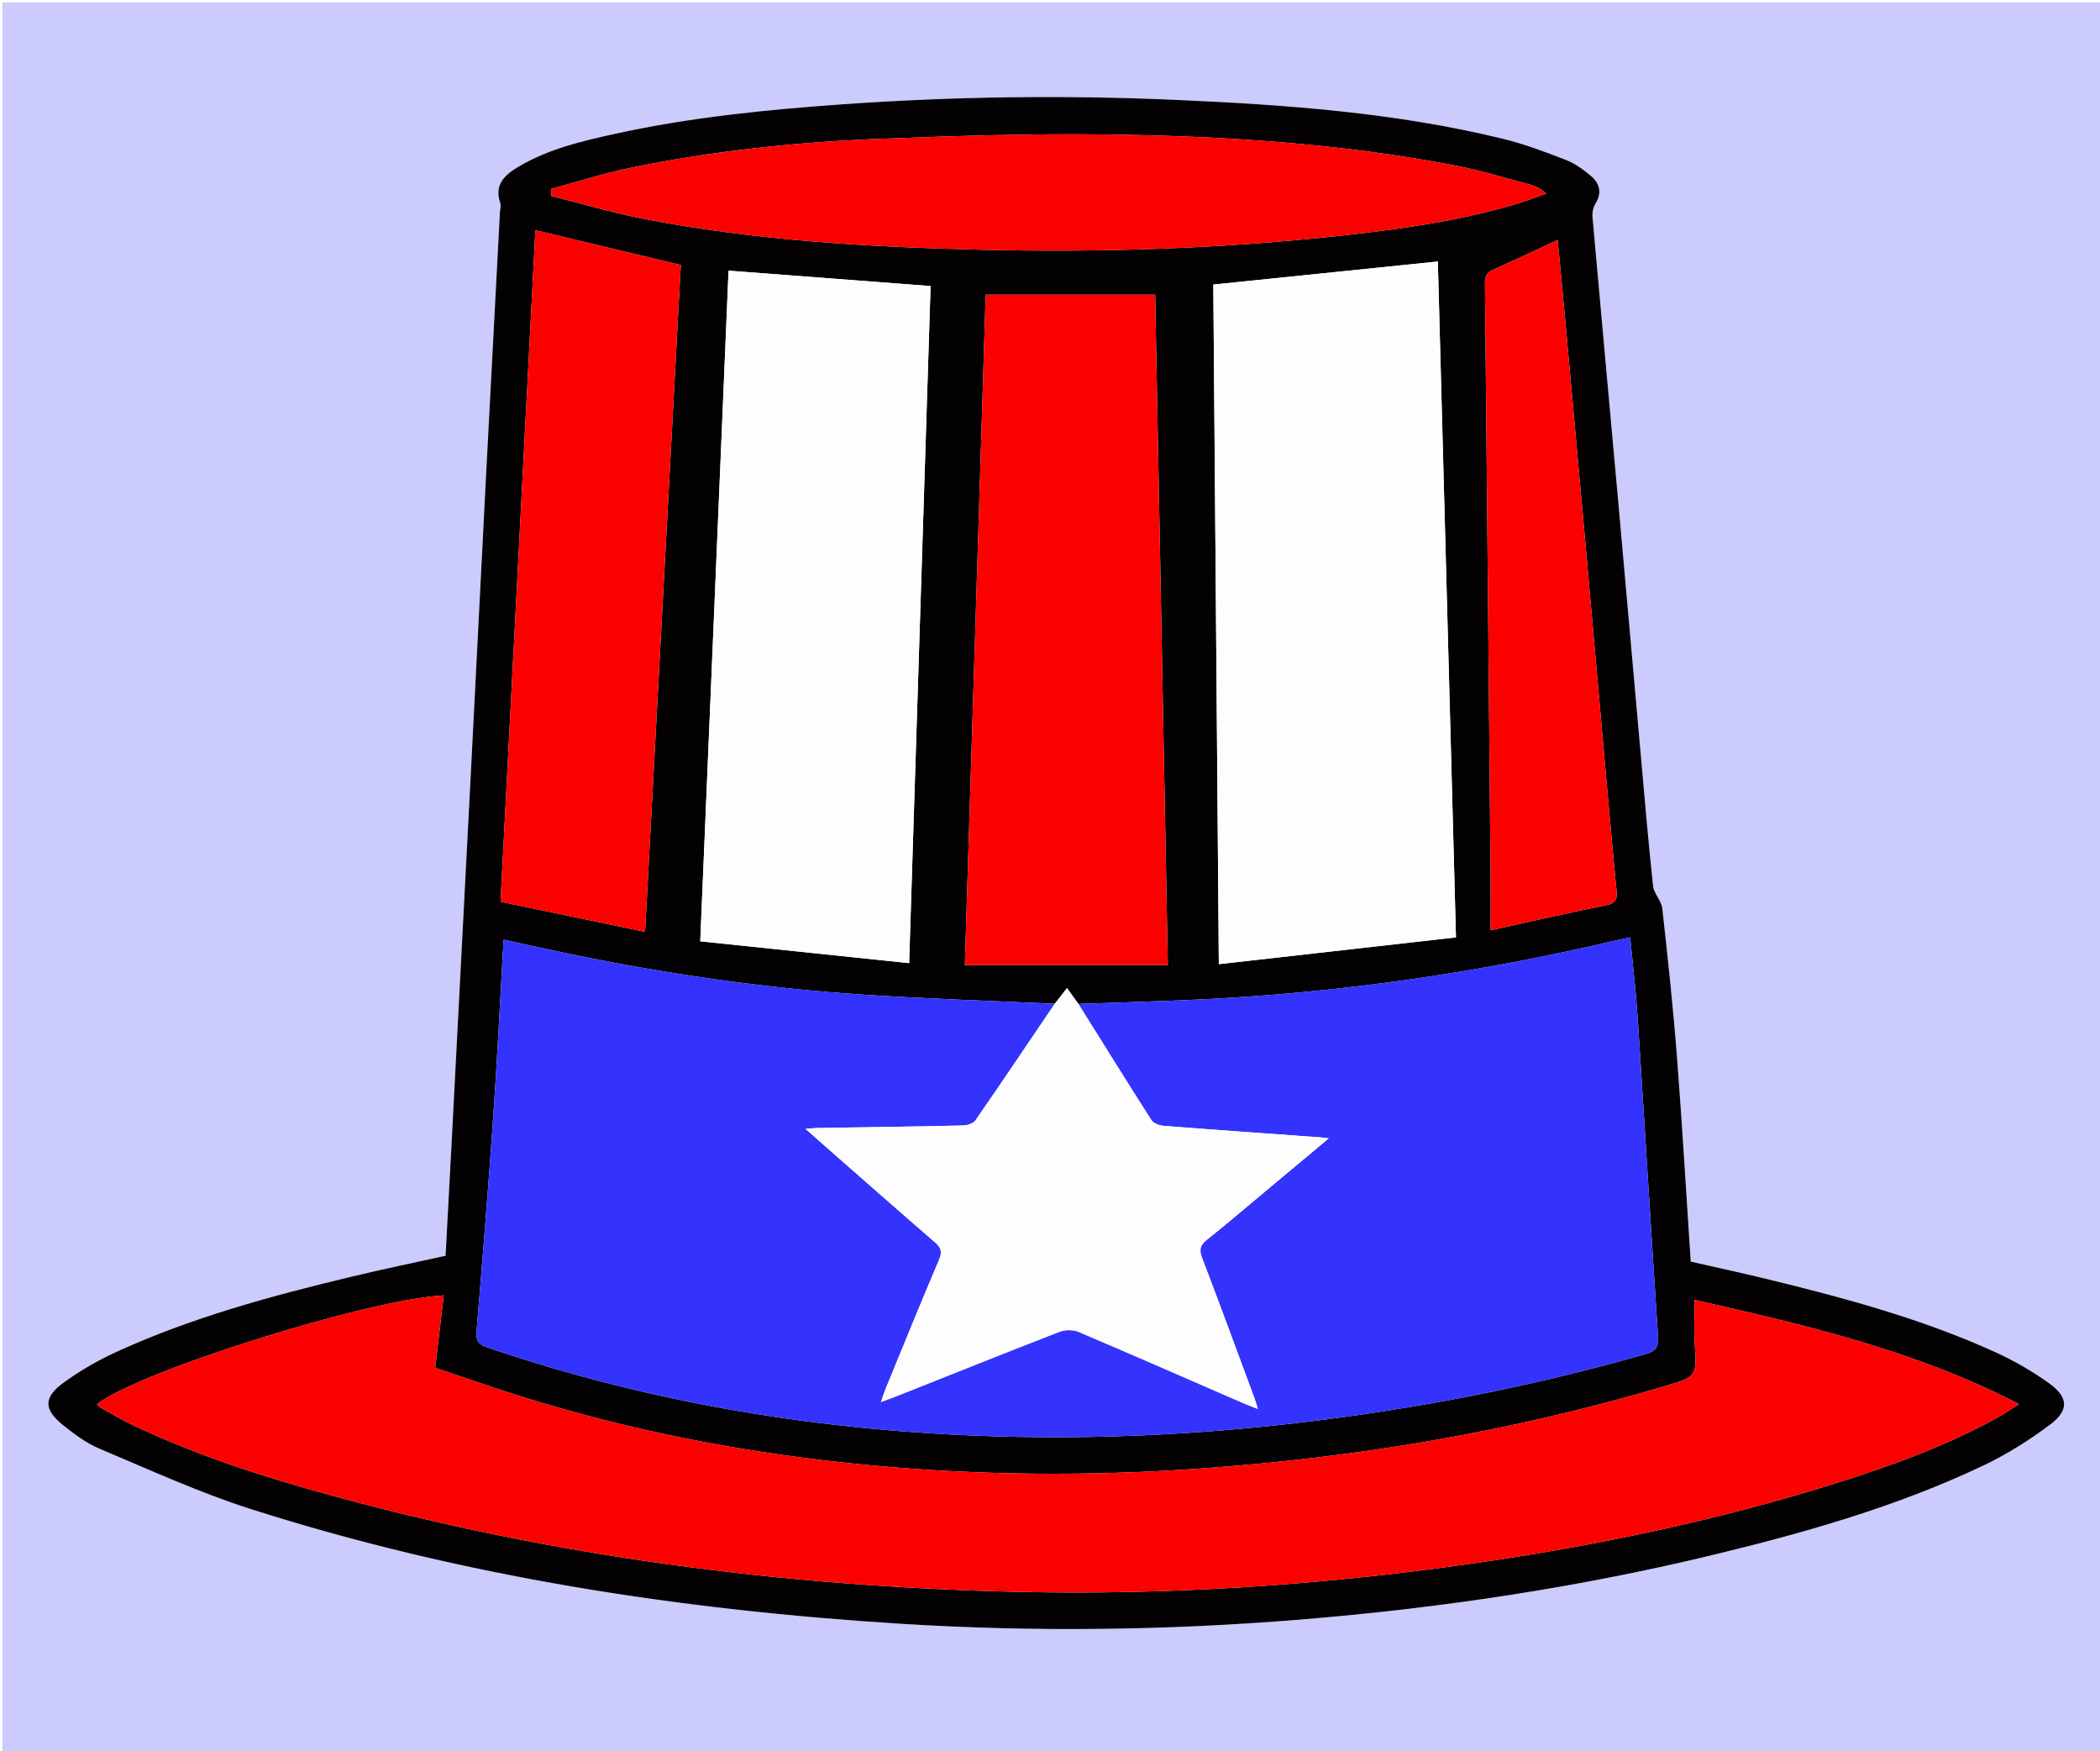
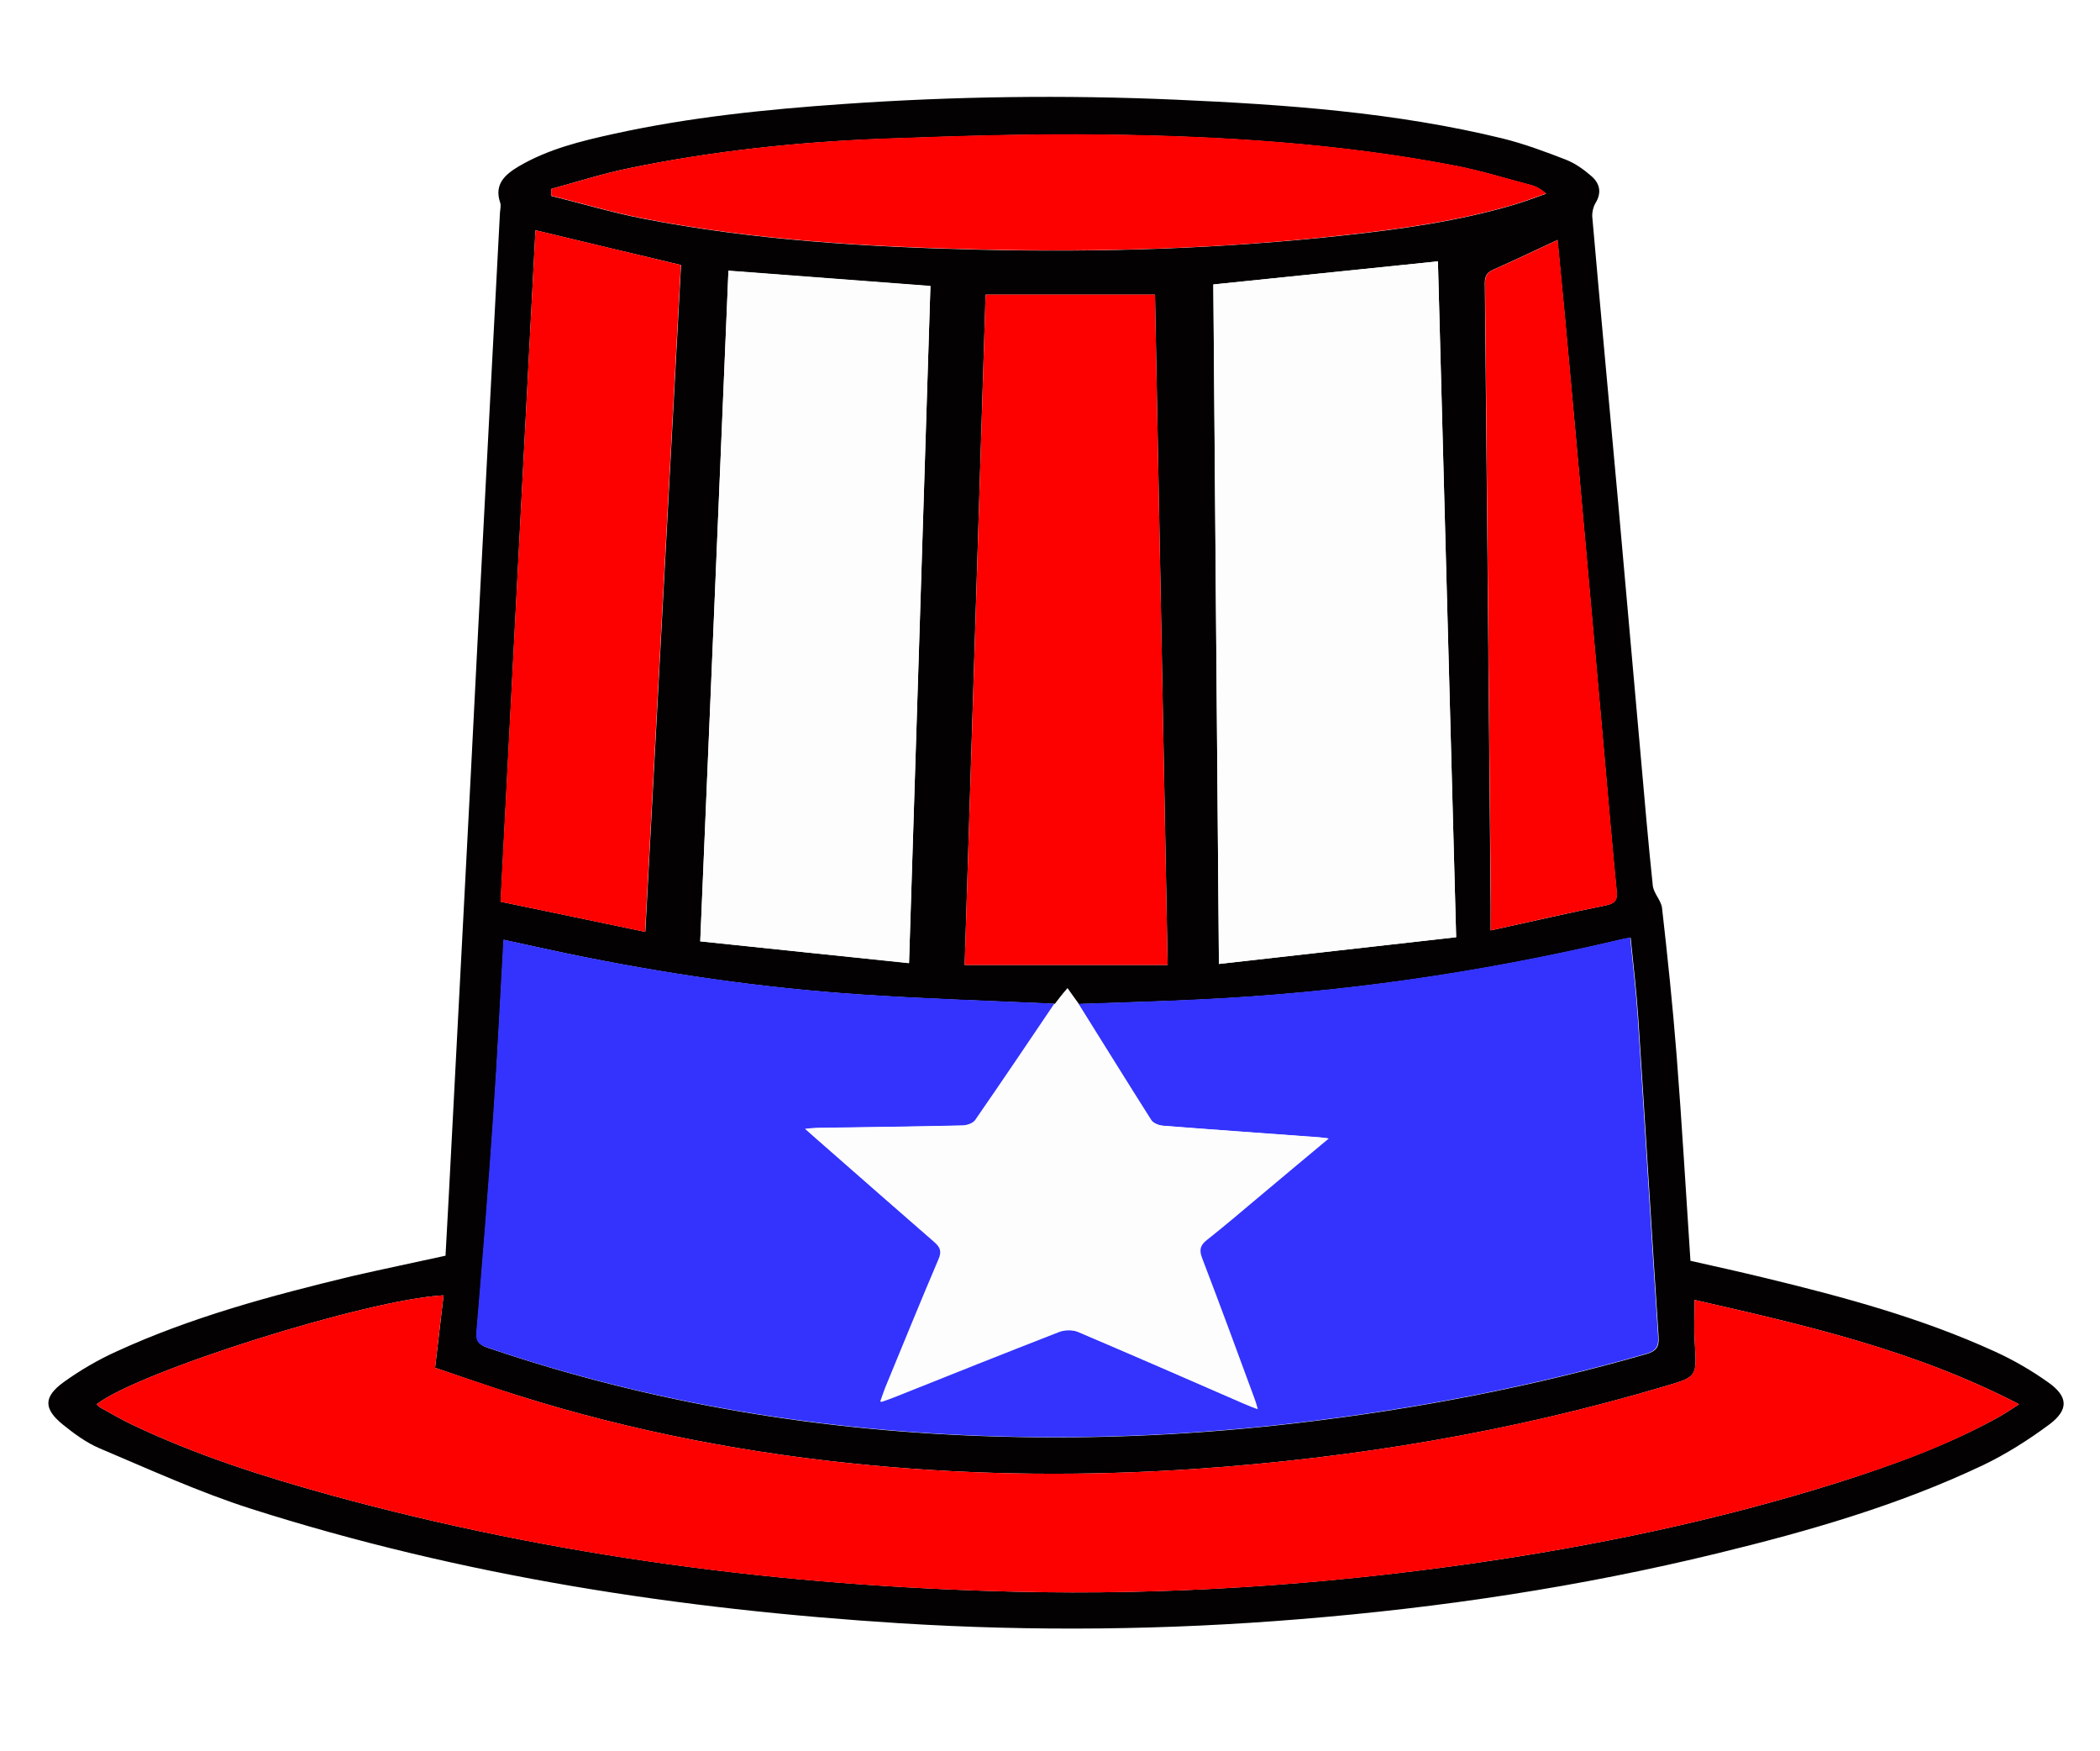
- <svg xmlns="http://www.w3.org/2000/svg" version="1.1" id="Politician_Info_2_xA0_Image_1_" x="0px" y="0px" width="864px" height="720px" viewBox="0 0 864 720" enable-background="new 0 0 864 720" xml:space="preserve">
+ <svg xmlns="http://www.w3.org/2000/svg" version="1.1" id="Politician_Info_2_xA0_Image_1_" x="0px" y="0px" viewBox="0 0 864 720" style="enable-background:new 0 0 864 720;" xml:space="preserve">
+   <style type="text/css">
+ 	.st0{display:none;fill:#CBCBFE;}
+ 	.st1{fill:#030102;}
+ 	.st2{fill:#3333FD;}
+ 	.st3{fill:#FD0000;}
+ 	.st4{fill:#FDFDFD;}
+ </style>
  <g>
    <g>
-       <path fill-rule="evenodd" clip-rule="evenodd" fill="#CBCBFE" d="M1,721C1,481,1,241,1,1c288,0,576,0,864,0c0,240,0,480,0,720    C577,721,289,721,1,721z M183.325,516.522c-13.154,2.91-25.843,5.521-38.433,8.54c-33.162,7.952-66.061,16.835-97.185,31.089    c-7.508,3.438-14.792,7.677-21.479,12.515c-8.398,6.076-8.338,11.053-0.322,17.506c4.634,3.73,9.608,7.434,15.032,9.716    c20.646,8.687,41.12,18.097,62.408,24.884c86.904,27.702,176.399,41.438,267.229,47.123c54.793,3.429,109.568,2.753,164.307-1.71    c57.997-4.728,115.367-13.323,171.93-27.095c37.353-9.095,74.247-19.69,109.087-36.224c9.683-4.595,18.949-10.433,27.538-16.861    c7.967-5.963,7.627-11.34-0.57-17.178c-6.859-4.886-14.299-9.178-21.967-12.665c-30.238-13.75-62.182-22.34-94.34-30.161    c-10.31-2.508-20.688-4.734-30.943-7.069c-1.89-28.479-3.516-56.58-5.696-84.639c-1.574-20.246-3.751-40.45-6.01-60.635    c-0.355-3.184-3.441-6.065-3.785-9.247c-1.935-17.881-3.444-35.809-5.047-53.725c-3.146-35.17-6.22-70.346-9.39-105.513    c-3.483-38.65-7.063-77.292-10.49-115.947c-0.161-1.812,0.317-3.99,1.261-5.531c2.676-4.369,1.732-8.194-1.74-11.176    c-3.112-2.673-6.621-5.234-10.398-6.708c-8.489-3.313-17.1-6.551-25.933-8.71c-44.225-10.806-89.407-14.027-134.688-16.021    c-45.651-2.01-91.289-1.411-136.885,1.811c-31.579,2.23-63.04,5.387-94.011,12.205c-13.639,3.003-27.271,6.222-39.464,13.469    c-5.56,3.305-10.134,7.269-7.545,14.882c0.399,1.175-0.049,2.642-0.119,3.973c-1.879,35.605-3.789,71.21-5.633,106.818    c-2.146,41.432-4.216,82.868-6.354,124.301c-2.567,49.752-5.165,99.502-7.762,149.252    C185.086,483.923,184.206,500.054,183.325,516.522z" />
-       <path fill-rule="evenodd" clip-rule="evenodd" fill="#030102" d="M183.325,516.522c0.881-16.469,1.761-32.6,2.603-48.732    c2.597-49.75,5.195-99.5,7.762-149.252c2.138-41.433,4.208-82.869,6.354-124.301c1.844-35.608,3.754-71.213,5.633-106.818    c0.07-1.331,0.519-2.798,0.119-3.973c-2.588-7.613,1.985-11.577,7.545-14.882c12.194-7.247,25.826-10.466,39.464-13.469    c30.971-6.818,62.432-9.975,94.011-12.205c45.596-3.222,91.233-3.82,136.885-1.811c45.28,1.994,90.463,5.216,134.688,16.021    c8.833,2.159,17.443,5.396,25.933,8.71c3.777,1.474,7.286,4.035,10.398,6.708c3.473,2.981,4.416,6.807,1.74,11.176    c-0.943,1.541-1.422,3.72-1.261,5.531c3.427,38.655,7.007,77.297,10.49,115.947c3.17,35.167,6.244,70.343,9.39,105.513    c1.603,17.916,3.112,35.844,5.047,53.725c0.344,3.182,3.43,6.063,3.785,9.247c2.259,20.185,4.436,40.389,6.01,60.635    c2.181,28.059,3.807,56.16,5.696,84.639c10.255,2.335,20.634,4.562,30.943,7.069c32.158,7.821,64.102,16.411,94.34,30.161    c7.668,3.487,15.107,7.779,21.967,12.665c8.197,5.838,8.537,11.215,0.57,17.178c-8.589,6.429-17.855,12.267-27.538,16.861    c-34.84,16.533-71.734,27.129-109.087,36.224c-56.563,13.771-113.933,22.367-171.93,27.095    c-54.738,4.463-109.514,5.139-164.307,1.71c-90.829-5.685-180.325-19.421-267.229-47.123    c-21.289-6.787-41.763-16.197-62.408-24.884c-5.424-2.282-10.398-5.985-15.032-9.716c-8.017-6.453-8.077-11.43,0.322-17.506    c6.687-4.838,13.971-9.077,21.479-12.515c31.124-14.254,64.023-23.137,97.185-31.089    C157.482,522.043,170.171,519.433,183.325,516.522z M433.96,412.878c-26.614-1.238-53.257-2.038-79.835-3.817    c-40.729-2.728-81.061-8.631-121.03-16.944c-8.558-1.78-17.089-3.691-25.912-5.602c-1.409,24.52-2.561,48.466-4.217,72.376    c-2.048,29.563-4.438,59.102-6.9,88.633c-0.32,3.841,0.586,5.377,4.339,6.657c68.138,23.249,138.355,34.568,210.152,36.647    c41.515,1.202,82.907-0.787,124.175-5.652c48.174-5.68,95.626-14.849,142.275-28.201c4.104-1.175,5.451-2.795,5.162-7.142    c-2.915-43.868-5.547-87.755-8.418-131.626c-0.703-10.74-1.992-21.441-3.057-32.624c-2.158,0.448-3.76,0.741-5.343,1.115    c-56.838,13.415-114.402,21.733-172.75,24.449c-16.3,0.759-32.614,1.201-48.922,1.789c-1.502-2.085-3.003-4.169-4.687-6.506    C437.148,408.794,435.554,410.836,433.96,412.878z M697.195,534.67c0,6.614-0.287,12.271,0.057,17.891    c0.834,13.631,0.965,13.665-11.977,17.512c-63.112,18.757-127.606,29.62-193.253,34.098c-44.642,3.045-89.242,2.707-133.766-1.459    c-49.326-4.615-97.819-13.765-145.123-28.713c-11.529-3.644-22.944-7.646-34.082-11.374c1.227-10.381,2.364-20.004,3.521-29.797    c-31.303,1.604-125.587,31.355-142.711,44.792c0.489,0.462,0.895,1.031,1.446,1.336c4.367,2.413,8.667,4.975,13.165,7.119    c26.222,12.502,53.771,21.33,81.705,28.991c92.152,25.275,186.194,37.443,281.572,39.684    c62.722,1.474,125.147-2.66,187.273-11.529c51.14-7.301,101.564-17.761,150.861-33.311c22.704-7.161,45.053-15.288,65.98-26.846    c2.679-1.479,5.204-3.237,8.828-5.511C787.716,555.317,742.406,544.975,697.195,534.67z M499.19,117.041    c0.751,92.544,1.505,185.429,2.269,279.545c32.895-3.714,65.176-7.358,97.567-11.015c-2.514-93.687-4.991-186.045-7.458-278.009    C560.734,110.727,530.311,113.848,499.19,117.041z M288.104,387.184c28.866,3.016,57.131,5.969,85.94,8.979    c2.96-93.413,5.896-186.045,8.826-278.5c-27.834-2.123-55.282-4.217-83.127-6.341C295.877,202.95,292.011,294.566,288.104,387.184    z M405.543,121.225c-2.857,91.853-5.708,183.498-8.578,275.743c28.05,0,55.558,0,83.509,0    c-1.747-92.458-3.479-184.104-5.21-275.743C451.585,121.225,428.808,121.225,405.543,121.225z M220.272,94.692    c-4.754,91.609-9.528,183.604-14.334,276.212c19.854,4.139,39.296,8.19,59.458,12.394c4.942-92.198,9.837-183.538,14.702-274.295    C259.932,104.179,240.315,99.486,220.272,94.692z M226.787,77.702c0.004,0.97,0.008,1.939,0.013,2.909    c12.53,3.136,24.95,6.832,37.609,9.306c45.748,8.938,92.128,11.655,138.597,12.789c49.837,1.216,99.609-0.376,149.194-5.832    c23.985-2.64,47.894-5.928,71.127-12.81c4.34-1.286,8.569-2.944,12.85-4.431c-2.209-2.036-4.262-3.054-6.432-3.63    c-10.278-2.729-20.482-5.886-30.904-7.895c-47.744-9.2-96.114-12.203-144.596-12.804c-30.296-0.375-60.63,0.597-90.918,1.741    c-35.131,1.328-70.077,4.969-104.546,12.117C247.99,71.402,237.445,74.823,226.787,77.702z M613.292,382.653    c16.628-3.647,31.978-7.175,47.41-10.286c3.86-0.778,4.76-2.296,4.398-5.975c-1.804-18.383-3.408-36.785-5.047-55.185    c-2.465-27.681-4.874-55.367-7.353-83.048c-2.894-32.32-5.826-64.637-8.763-96.953c-0.97-10.67-2.004-21.334-3.057-32.51    c-9.246,4.286-17.771,8.381-26.43,12.167c-2.732,1.194-3.534,2.749-3.505,5.628c0.833,81.761,1.586,163.523,2.337,245.285    C613.345,368.41,613.292,375.044,613.292,382.653z" />
-       <path fill-rule="evenodd" clip-rule="evenodd" fill="#3333FD" d="M443.68,412.937c16.308-0.588,32.622-1.03,48.922-1.789    c58.348-2.716,115.912-11.034,172.75-24.449c1.583-0.374,3.185-0.667,5.343-1.115c1.064,11.183,2.354,21.884,3.057,32.624    c2.871,43.871,5.503,87.758,8.418,131.626c0.289,4.347-1.058,5.967-5.162,7.142c-46.649,13.353-94.102,22.521-142.275,28.201    c-41.268,4.865-82.66,6.854-124.175,5.652c-71.797-2.079-142.014-13.398-210.152-36.647c-3.753-1.28-4.659-2.816-4.339-6.657    c2.462-29.531,4.852-59.07,6.9-88.633c1.657-23.91,2.808-47.856,4.217-72.376c8.822,1.91,17.354,3.821,25.912,5.602    c39.969,8.313,80.302,14.217,121.03,16.944c26.578,1.779,53.221,2.579,79.835,3.817c-10.822,15.982-21.588,32.004-32.571,47.874    c-0.892,1.288-3.259,2.149-4.964,2.188c-19.991,0.454-39.986,0.707-59.981,1.032c-1.39,0.022-2.777,0.192-5.021,0.355    c3.032,2.684,5.37,4.767,7.725,6.832c15.157,13.297,30.268,26.647,45.528,39.825c2.539,2.193,3.076,3.905,1.71,7.118    c-7.481,17.6-14.684,35.318-21.961,53.004c-0.635,1.545-1.119,3.151-1.974,5.583c2.669-0.991,4.23-1.537,5.767-2.146    c22.566-8.956,45.101-17.998,67.741-26.761c2.281-0.883,5.555-0.897,7.788,0.051c22.813,9.679,45.503,19.645,68.233,29.517    c1.568,0.682,3.185,1.253,5.533,2.171c-0.635-2.044-0.916-3.129-1.305-4.175c-7.176-19.331-14.265-38.695-21.645-57.948    c-1.308-3.412-0.752-5.305,2.008-7.487c7.055-5.579,13.892-11.435,20.801-17.197c9.532-7.952,19.052-15.919,29.308-24.49    c-1.797-0.21-2.551-0.327-3.309-0.382c-21.6-1.564-43.203-3.076-64.792-4.769c-1.712-0.134-4.034-1.055-4.879-2.374    C463.563,444.861,453.65,428.88,443.68,412.937z" />
-       <path fill-rule="evenodd" clip-rule="evenodd" fill="#FD0000" d="M697.195,534.67c45.211,10.305,90.521,20.647,133.496,42.883    c-3.624,2.273-6.149,4.031-8.828,5.511c-20.928,11.558-43.276,19.685-65.98,26.846c-49.297,15.55-99.722,26.01-150.861,33.311    c-62.126,8.869-124.552,13.003-187.273,11.529c-95.378-2.24-189.42-14.408-281.572-39.684    c-27.933-7.661-55.482-16.489-81.705-28.991c-4.498-2.145-8.797-4.706-13.165-7.119c-0.551-0.305-0.957-0.874-1.446-1.336    c17.124-13.437,111.408-43.188,142.711-44.792c-1.157,9.793-2.294,19.416-3.521,29.797c11.138,3.728,22.553,7.73,34.082,11.374    c47.304,14.948,95.797,24.098,145.123,28.713c44.523,4.166,89.124,4.504,133.766,1.459    c65.646-4.478,130.141-15.341,193.253-34.098c12.941-3.847,12.811-3.881,11.977-17.512    C696.908,546.941,697.195,541.284,697.195,534.67z" />
-       <path fill-rule="evenodd" clip-rule="evenodd" fill="#FDFDFD" d="M499.19,117.041c31.12-3.193,61.544-6.314,92.378-9.479    c2.467,91.964,4.944,184.322,7.458,278.009c-32.392,3.656-64.673,7.301-97.567,11.015    C500.695,302.47,499.941,209.585,499.19,117.041z" />
-       <path fill-rule="evenodd" clip-rule="evenodd" fill="#FDFDFD" d="M288.104,387.184c3.908-92.617,7.773-184.233,11.64-275.862    c27.845,2.124,55.293,4.218,83.127,6.341c-2.931,92.455-5.866,185.087-8.826,278.5    C345.234,393.152,316.97,390.199,288.104,387.184z" />
-       <path fill-rule="evenodd" clip-rule="evenodd" fill="#FD0000" d="M405.543,121.225c23.265,0,46.042,0,69.721,0    c1.731,91.639,3.463,183.285,5.21,275.743c-27.951,0-55.459,0-83.509,0C399.835,304.723,402.686,213.077,405.543,121.225z" />
-       <path fill-rule="evenodd" clip-rule="evenodd" fill="#FD0000" d="M220.272,94.692c20.042,4.794,39.659,9.486,59.827,14.311    c-4.865,90.757-9.76,182.097-14.702,274.295c-20.163-4.203-39.605-8.255-59.458-12.394    C210.744,278.297,215.519,186.302,220.272,94.692z" />
-       <path fill-rule="evenodd" clip-rule="evenodd" fill="#FDFDFD" d="M443.68,412.937c9.971,15.943,19.883,31.925,30.021,47.762    c0.845,1.319,3.167,2.24,4.879,2.374c21.589,1.692,43.192,3.204,64.792,4.769c0.758,0.055,1.512,0.172,3.309,0.382    c-10.256,8.571-19.775,16.538-29.308,24.49c-6.909,5.763-13.746,11.618-20.801,17.197c-2.76,2.183-3.315,4.075-2.008,7.487    c7.38,19.253,14.469,38.617,21.645,57.948c0.389,1.046,0.67,2.131,1.305,4.175c-2.349-0.918-3.965-1.489-5.533-2.171    c-22.73-9.872-45.421-19.838-68.233-29.517c-2.233-0.948-5.507-0.934-7.788-0.051c-22.641,8.763-45.175,17.805-67.741,26.761    c-1.536,0.609-3.098,1.155-5.767,2.146c0.854-2.432,1.339-4.038,1.974-5.583c7.277-17.686,14.479-35.404,21.961-53.004    c1.366-3.213,0.829-4.925-1.71-7.118c-15.261-13.178-30.371-26.528-45.528-39.825c-2.354-2.065-4.692-4.148-7.725-6.832    c2.243-0.163,3.631-0.333,5.021-0.355c19.995-0.325,39.99-0.578,59.981-1.032c1.705-0.038,4.072-0.899,4.964-2.188    c10.983-15.87,21.749-31.892,32.571-47.874c1.594-2.042,3.188-4.084,5.033-6.447C440.677,408.768,442.178,410.852,443.68,412.937z    " />
-       <path fill-rule="evenodd" clip-rule="evenodd" fill="#FD0000" d="M226.787,77.702c10.658-2.879,21.204-6.3,31.995-8.538    c34.469-7.148,69.415-10.789,104.546-12.117c30.288-1.145,60.622-2.116,90.918-1.741c48.481,0.601,96.852,3.604,144.596,12.804    c10.422,2.009,20.626,5.166,30.904,7.895c2.17,0.576,4.223,1.594,6.432,3.63c-4.28,1.486-8.51,3.145-12.85,4.431    c-23.233,6.882-47.142,10.17-71.127,12.81c-49.585,5.456-99.357,7.048-149.194,5.832c-46.469-1.134-92.85-3.852-138.597-12.789    c-12.66-2.474-25.08-6.17-37.609-9.306C226.795,79.642,226.791,78.672,226.787,77.702z" />
-       <path fill-rule="evenodd" clip-rule="evenodd" fill="#FD0000" d="M613.292,382.653c0-7.609,0.053-14.243-0.008-20.876    c-0.751-81.762-1.504-163.524-2.337-245.285c-0.029-2.879,0.772-4.434,3.505-5.628c8.659-3.786,17.184-7.881,26.43-12.167    c1.053,11.176,2.087,21.84,3.057,32.51c2.937,32.316,5.869,64.633,8.763,96.953c2.479,27.681,4.888,55.367,7.353,83.048    c1.639,18.399,3.243,36.802,5.047,55.185c0.361,3.679-0.538,5.196-4.398,5.975C645.27,375.479,629.92,379.006,613.292,382.653z" />
+       <path class="st0" d="M1,721C1,481,1,241,1,1c288,0,576,0,864,0c0,240,0,480,0,720C577,721,289,721,1,721z M183.3,516.5    c-13.2,2.9-25.8,5.5-38.4,8.5c-33.2,8-66.1,16.8-97.2,31.1c-7.5,3.4-14.8,7.7-21.5,12.5c-8.4,6.1-8.3,11.1-0.3,17.5    c4.6,3.7,9.6,7.4,15,9.7c20.6,8.7,41.1,18.1,62.4,24.9c86.9,27.7,176.4,41.4,267.2,47.1c54.8,3.4,109.6,2.8,164.3-1.7    c58-4.7,115.4-13.3,171.9-27.1c37.4-9.1,74.2-19.7,109.1-36.2c9.7-4.6,18.9-10.4,27.5-16.9c8-6,7.6-11.3-0.6-17.2    c-6.9-4.9-14.3-9.2-22-12.7c-30.2-13.8-62.2-22.3-94.3-30.2c-10.3-2.5-20.7-4.7-30.9-7.1c-1.9-28.5-3.5-56.6-5.7-84.6    c-1.6-20.2-3.8-40.5-6-60.6c-0.4-3.2-3.4-6.1-3.8-9.2c-1.9-17.9-3.4-35.8-5-53.7c-3.1-35.2-6.2-70.3-9.4-105.5    c-3.5-38.6-7.1-77.3-10.5-115.9c-0.2-1.8,0.3-4,1.3-5.5c2.7-4.4,1.7-8.2-1.7-11.2c-3.1-2.7-6.6-5.2-10.4-6.7    c-8.5-3.3-17.1-6.6-25.9-8.7c-44.2-10.8-89.4-14-134.7-16c-45.7-2-91.3-1.4-136.9,1.8c-31.6,2.2-63,5.4-94,12.2    c-13.6,3-27.3,6.2-39.5,13.5c-5.6,3.3-10.1,7.3-7.5,14.9c0.4,1.2,0,2.6-0.1,4c-1.9,35.6-3.8,71.2-5.6,106.8    c-2.1,41.4-4.2,82.9-6.4,124.3c-2.6,49.8-5.2,99.5-7.8,149.3C185.1,483.9,184.2,500.1,183.3,516.5z" />
+       <path class="st1" d="M183.3,516.5c0.9-16.5,1.8-32.6,2.6-48.7c2.6-49.8,5.2-99.5,7.8-149.3c2.1-41.4,4.2-82.9,6.4-124.3    c1.8-35.6,3.8-71.2,5.6-106.8c0.1-1.3,0.5-2.8,0.1-4c-2.6-7.6,2-11.6,7.5-14.9c12.2-7.2,25.8-10.5,39.5-13.5    c31-6.8,62.4-10,94-12.2c45.6-3.2,91.2-3.8,136.9-1.8c45.3,2,90.5,5.2,134.7,16c8.8,2.2,17.4,5.4,25.9,8.7c3.8,1.5,7.3,4,10.4,6.7    c3.5,3,4.4,6.8,1.7,11.2c-0.9,1.5-1.4,3.7-1.3,5.5c3.4,38.7,7,77.3,10.5,115.9c3.2,35.2,6.2,70.3,9.4,105.5    c1.6,17.9,3.1,35.8,5,53.7c0.3,3.2,3.4,6.1,3.8,9.2c2.3,20.2,4.4,40.4,6,60.6c2.2,28.1,3.8,56.2,5.7,84.6    c10.3,2.3,20.6,4.6,30.9,7.1c32.2,7.8,64.1,16.4,94.3,30.2c7.7,3.5,15.1,7.8,22,12.7c8.2,5.8,8.5,11.2,0.6,17.2    c-8.6,6.4-17.9,12.3-27.5,16.9c-34.8,16.5-71.7,27.1-109.1,36.2c-56.6,13.8-113.9,22.4-171.9,27.1c-54.7,4.5-109.5,5.1-164.3,1.7    c-90.8-5.7-180.3-19.4-267.2-47.1c-21.3-6.8-41.8-16.2-62.4-24.9c-5.4-2.3-10.4-6-15-9.7c-8-6.5-8.1-11.4,0.3-17.5    c6.7-4.8,14-9.1,21.5-12.5c31.1-14.3,64-23.1,97.2-31.1C157.5,522,170.2,519.4,183.3,516.5z M434,412.9c-26.6-1.2-53.3-2-79.8-3.8    c-40.7-2.7-81.1-8.6-121-16.9c-8.6-1.8-17.1-3.7-25.9-5.6c-1.4,24.5-2.6,48.5-4.2,72.4c-2,29.6-4.4,59.1-6.9,88.6    c-0.3,3.8,0.6,5.4,4.3,6.7c68.1,23.2,138.4,34.6,210.2,36.6c41.5,1.2,82.9-0.8,124.2-5.7c48.2-5.7,95.6-14.8,142.3-28.2    c4.1-1.2,5.5-2.8,5.2-7.1c-2.9-43.9-5.5-87.8-8.4-131.6c-0.7-10.7-2-21.4-3.1-32.6c-2.2,0.4-3.8,0.7-5.3,1.1    c-56.8,13.4-114.4,21.7-172.8,24.4c-16.3,0.8-32.6,1.2-48.9,1.8c-1.5-2.1-3-4.2-4.7-6.5C437.1,408.8,435.6,410.8,434,412.9z     M697.2,534.7c0,6.6-0.3,12.3,0.1,17.9c0.8,13.6,1,13.7-12,17.5c-63.1,18.8-127.6,29.6-193.3,34.1c-44.6,3-89.2,2.7-133.8-1.5    c-49.3-4.6-97.8-13.8-145.1-28.7c-11.5-3.6-22.9-7.6-34.1-11.4c1.2-10.4,2.4-20,3.5-29.8c-31.3,1.6-125.6,31.4-142.7,44.8    c0.5,0.5,0.9,1,1.4,1.3c4.4,2.4,8.7,5,13.2,7.1c26.2,12.5,53.8,21.3,81.7,29c92.2,25.3,186.2,37.4,281.6,39.7    c62.7,1.5,125.1-2.7,187.3-11.5c51.1-7.3,101.6-17.8,150.9-33.3c22.7-7.2,45.1-15.3,66-26.8c2.7-1.5,5.2-3.2,8.8-5.5    C787.7,555.3,742.4,545,697.2,534.7z M499.2,117c0.8,92.5,1.5,185.4,2.3,279.5c32.9-3.7,65.2-7.4,97.6-11c-2.5-93.7-5-186-7.5-278    C560.7,110.7,530.3,113.8,499.2,117z M288.1,387.2c28.9,3,57.1,6,85.9,9c3-93.4,5.9-186,8.8-278.5c-27.8-2.1-55.3-4.2-83.1-6.3    C295.9,202.9,292,294.6,288.1,387.2z M405.5,121.2c-2.9,91.9-5.7,183.5-8.6,275.7c28,0,55.6,0,83.5,0    c-1.7-92.5-3.5-184.1-5.2-275.7C451.6,121.2,428.8,121.2,405.5,121.2z M220.3,94.7c-4.8,91.6-9.5,183.6-14.3,276.2    c19.9,4.1,39.3,8.2,59.5,12.4c4.9-92.2,9.8-183.5,14.7-274.3C259.9,104.2,240.3,99.5,220.3,94.7z M226.8,77.7c0,1,0,1.9,0,2.9    c12.5,3.1,24.9,6.8,37.6,9.3c45.7,8.9,92.1,11.7,138.6,12.8c49.8,1.2,99.6-0.4,149.2-5.8c24-2.6,47.9-5.9,71.1-12.8    c4.3-1.3,8.6-2.9,12.8-4.4c-2.2-2-4.3-3.1-6.4-3.6c-10.3-2.7-20.5-5.9-30.9-7.9c-47.7-9.2-96.1-12.2-144.6-12.8    c-30.3-0.4-60.6,0.6-90.9,1.7c-35.1,1.3-70.1,5-104.5,12.1C248,71.4,237.4,74.8,226.8,77.7z M613.3,382.7    c16.6-3.6,32-7.2,47.4-10.3c3.9-0.8,4.8-2.3,4.4-6c-1.8-18.4-3.4-36.8-5-55.2c-2.5-27.7-4.9-55.4-7.4-83    c-2.9-32.3-5.8-64.6-8.8-97c-1-10.7-2-21.3-3.1-32.5c-9.2,4.3-17.8,8.4-26.4,12.2c-2.7,1.2-3.5,2.7-3.5,5.6    c0.8,81.8,1.6,163.5,2.3,245.3C613.3,368.4,613.3,375,613.3,382.7z" />
+       <path class="st2" d="M443.7,412.9c16.3-0.6,32.6-1,48.9-1.8c58.3-2.7,115.9-11,172.8-24.4c1.6-0.4,3.2-0.7,5.3-1.1    c1.1,11.2,2.4,21.9,3.1,32.6c2.9,43.9,5.5,87.8,8.4,131.6c0.3,4.3-1.1,6-5.2,7.1c-46.6,13.4-94.1,22.5-142.3,28.2    c-41.3,4.9-82.7,6.9-124.2,5.7c-71.8-2.1-142-13.4-210.2-36.6c-3.8-1.3-4.7-2.8-4.3-6.7c2.5-29.5,4.9-59.1,6.9-88.6    c1.7-23.9,2.8-47.9,4.2-72.4c8.8,1.9,17.4,3.8,25.9,5.6c40,8.3,80.3,14.2,121,16.9c26.6,1.8,53.2,2.6,79.8,3.8    c-10.8,16-21.6,32-32.6,47.9c-0.9,1.3-3.3,2.1-5,2.2c-20,0.5-40,0.7-60,1c-1.4,0-2.8,0.2-5,0.4c3,2.7,5.4,4.8,7.7,6.8    c15.2,13.3,30.3,26.6,45.5,39.8c2.5,2.2,3.1,3.9,1.7,7.1c-7.5,17.6-14.7,35.3-22,53c-0.6,1.5-1.1,3.2-2,5.6c2.7-1,4.2-1.5,5.8-2.1    c22.6-9,45.1-18,67.7-26.8c2.3-0.9,5.6-0.9,7.8,0.1c22.8,9.7,45.5,19.6,68.2,29.5c1.6,0.7,3.2,1.3,5.5,2.2c-0.6-2-0.9-3.1-1.3-4.2    c-7.2-19.3-14.3-38.7-21.6-57.9c-1.3-3.4-0.8-5.3,2-7.5c7.1-5.6,13.9-11.4,20.8-17.2c9.5-8,19.1-15.9,29.3-24.5    c-1.8-0.2-2.6-0.3-3.3-0.4c-21.6-1.6-43.2-3.1-64.8-4.8c-1.7-0.1-4-1.1-4.9-2.4C463.6,444.9,453.6,428.9,443.7,412.9z" />
+       <path class="st3" d="M697.2,534.7c45.2,10.3,90.5,20.6,133.5,42.9c-3.6,2.3-6.1,4-8.8,5.5c-20.9,11.6-43.3,19.7-66,26.8    c-49.3,15.5-99.7,26-150.9,33.3c-62.1,8.9-124.6,13-187.3,11.5c-95.4-2.2-189.4-14.4-281.6-39.7c-27.9-7.7-55.5-16.5-81.7-29    c-4.5-2.1-8.8-4.7-13.2-7.1c-0.6-0.3-1-0.9-1.4-1.3c17.1-13.4,111.4-43.2,142.7-44.8c-1.2,9.8-2.3,19.4-3.5,29.8    c11.1,3.7,22.6,7.7,34.1,11.4c47.3,14.9,95.8,24.1,145.1,28.7c44.5,4.2,89.1,4.5,133.8,1.5c65.6-4.5,130.1-15.3,193.3-34.1    c12.9-3.8,12.8-3.9,12-17.5C696.9,546.9,697.2,541.3,697.2,534.7z" />
+       <path class="st4" d="M499.2,117c31.1-3.2,61.5-6.3,92.4-9.5c2.5,92,4.9,184.3,7.5,278c-32.4,3.7-64.7,7.3-97.6,11    C500.7,302.5,499.9,209.6,499.2,117z" />
+       <path class="st4" d="M288.1,387.2c3.9-92.6,7.8-184.2,11.6-275.9c27.8,2.1,55.3,4.2,83.1,6.3c-2.9,92.5-5.9,185.1-8.8,278.5    C345.2,393.2,317,390.2,288.1,387.2z" />
+       <path class="st3" d="M405.5,121.2c23.3,0,46,0,69.7,0c1.7,91.6,3.5,183.3,5.2,275.7c-28,0-55.5,0-83.5,0    C399.8,304.7,402.7,213.1,405.5,121.2z" />
+       <path class="st3" d="M220.3,94.7c20,4.8,39.7,9.5,59.8,14.3c-4.9,90.8-9.8,182.1-14.7,274.3c-20.2-4.2-39.6-8.3-59.5-12.4    C210.7,278.3,215.5,186.3,220.3,94.7z" />
+       <path class="st4" d="M443.7,412.9c10,15.9,19.9,31.9,30,47.8c0.8,1.3,3.2,2.2,4.9,2.4c21.6,1.7,43.2,3.2,64.8,4.8    c0.8,0.1,1.5,0.2,3.3,0.4c-10.3,8.6-19.8,16.5-29.3,24.5c-6.9,5.8-13.7,11.6-20.8,17.2c-2.8,2.2-3.3,4.1-2,7.5    c7.4,19.3,14.5,38.6,21.6,57.9c0.4,1,0.7,2.1,1.3,4.2c-2.3-0.9-4-1.5-5.5-2.2c-22.7-9.9-45.4-19.8-68.2-29.5    c-2.2-0.9-5.5-0.9-7.8-0.1c-22.6,8.8-45.2,17.8-67.7,26.8c-1.5,0.6-3.1,1.2-5.8,2.1c0.9-2.4,1.3-4,2-5.6c7.3-17.7,14.5-35.4,22-53    c1.4-3.2,0.8-4.9-1.7-7.1c-15.3-13.2-30.4-26.5-45.5-39.8c-2.4-2.1-4.7-4.1-7.7-6.8c2.2-0.2,3.6-0.3,5-0.4c20-0.3,40-0.6,60-1    c1.7,0,4.1-0.9,5-2.2c11-15.9,21.7-31.9,32.6-47.9c1.6-2,3.2-4.1,5-6.4C440.7,408.8,442.2,410.9,443.7,412.9z" />
+       <path class="st3" d="M226.8,77.7c10.7-2.9,21.2-6.3,32-8.5C293.3,62,328.2,58.4,363.3,57c30.3-1.1,60.6-2.1,90.9-1.7    c48.5,0.6,96.9,3.6,144.6,12.8c10.4,2,20.6,5.2,30.9,7.9c2.2,0.6,4.2,1.6,6.4,3.6c-4.3,1.5-8.5,3.1-12.8,4.4    c-23.2,6.9-47.1,10.2-71.1,12.8c-49.6,5.5-99.4,7-149.2,5.8c-46.5-1.1-92.9-3.9-138.6-12.8c-12.7-2.5-25.1-6.2-37.6-9.3    C226.8,79.6,226.8,78.7,226.8,77.7z" />
+       <path class="st3" d="M613.3,382.7c0-7.6,0.1-14.2,0-20.9c-0.8-81.8-1.5-163.5-2.3-245.3c0-2.9,0.8-4.4,3.5-5.6    c8.7-3.8,17.2-7.9,26.4-12.2c1.1,11.2,2.1,21.8,3.1,32.5c2.9,32.3,5.9,64.6,8.8,97c2.5,27.7,4.9,55.4,7.4,83    c1.6,18.4,3.2,36.8,5,55.2c0.4,3.7-0.5,5.2-4.4,6C645.3,375.5,629.9,379,613.3,382.7z" />
    </g>
  </g>
</svg>
